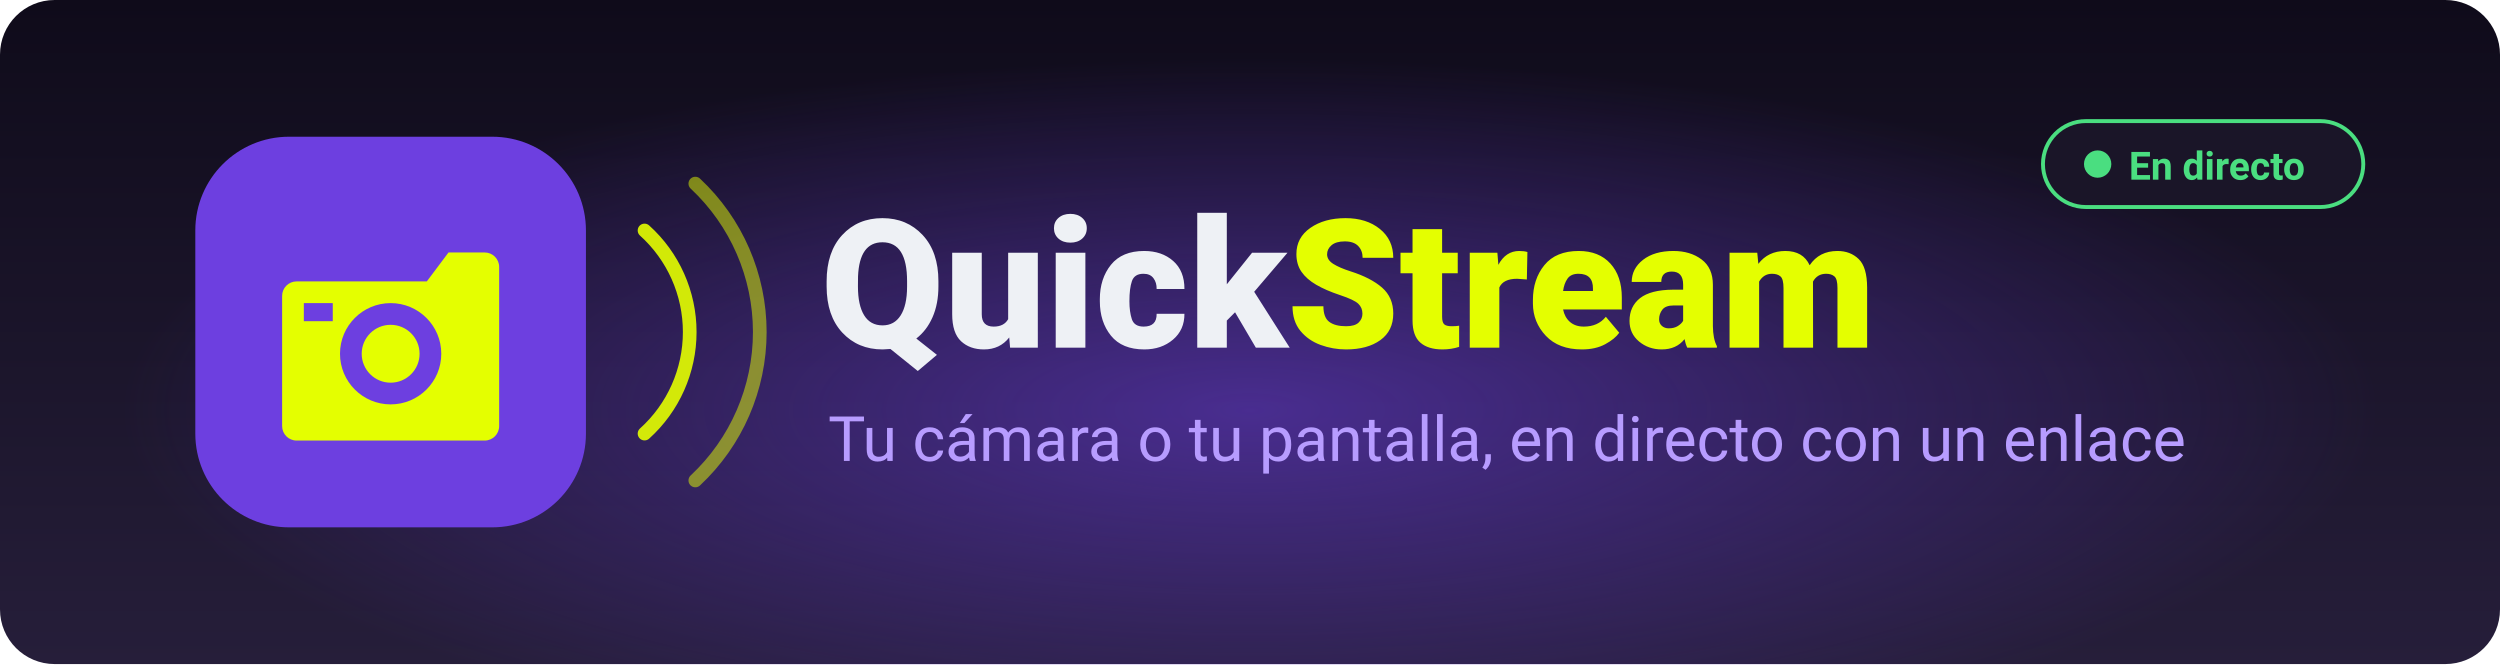
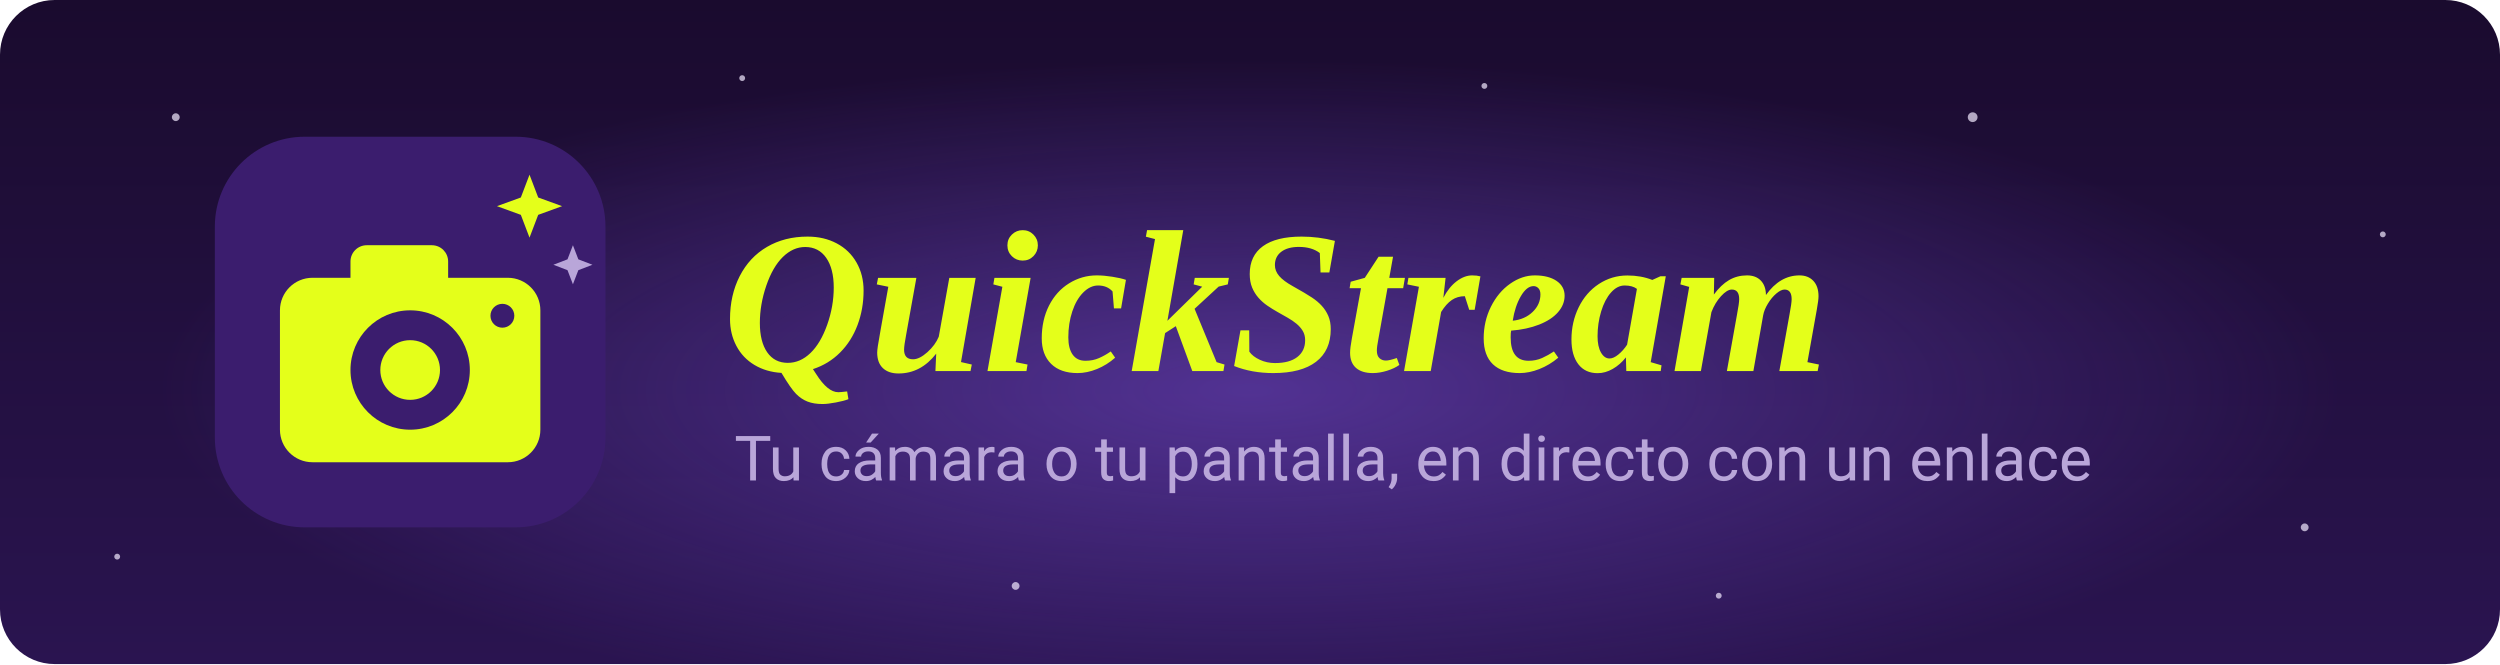
<svg xmlns="http://www.w3.org/2000/svg" width="1280" height="340" viewBox="0 0 1280 340">
  <defs>
    <linearGradient id="bg" x1="0" y1="0" x2="0" y2="1">
-       <stop offset="0" stop-color="#0F0B1A" />
-       <stop offset="1" stop-color="#261E3A" />
+       <stop offset="0" stop-color="#1A0B2E" />
+       <stop offset="1" stop-color="#2A1450" />
    </linearGradient>
    <radialGradient id="glow" cx="0.5" cy="0.5" r="0.5">
-       <stop offset="0" stop-color="#6D3FE0" stop-opacity="0.55" />
-       <stop offset="1" stop-color="#6D3FE0" stop-opacity="0" />
+       <stop offset="0" stop-color="#8B5CF6" stop-opacity="0.45" />
+       <stop offset="1" stop-color="#8B5CF6" stop-opacity="0" />
    </radialGradient>
  </defs>
  <rect width="1280" height="340" rx="28" fill="url(#bg)" />
-   <ellipse cx="640" cy="210" rx="580" ry="180" fill="url(#glow)" />
-   <g fill="none" stroke="#E4FF00" stroke-linecap="round" stroke-width="7" opacity="0.9">
-     <path d="M330 118 a70 70 0 0 1 0 104" />
-     <path d="M356 94 a104 104 0 0 1 0 152" opacity="0.55" />
+   <ellipse cx="640" cy="200" rx="560" ry="170" fill="url(#glow)" />
+   <g fill="#F2EAFF" opacity="0.7">
+     <circle cx="90" cy="60" r="2" />
+     <circle cx="380" cy="40" r="1.5" />
+     <circle cx="520" cy="300" r="2" />
+     <circle cx="760" cy="44" r="1.5" />
+     <circle cx="1010" cy="60" r="2.5" />
+     <circle cx="1180" cy="270" r="2" />
+     <circle cx="1220" cy="120" r="1.5" />
+     <circle cx="880" cy="305" r="1.5" />
+     <circle cx="60" cy="285" r="1.5" />
  </g>
-   <g transform="translate(100 70)">
-     <rect width="200" height="200" rx="48" fill="#6D3FE0" />
-     <g transform="translate(0 0) scale(1.852)">
-       <path fill="#E4FF00" d="M34,40 h30 l6,-8 h10 a4,4 0 0 1 4,4 v44 a4,4 0 0 1 -4,4 H28 a4,4 0 0 1 -4,-4 V44 a4,4 0 0 1 4,-4 h6 Z" />
-       <circle cx="54" cy="60" r="14" fill="#6D3FE0" />
-       <circle cx="54" cy="60" r="8" fill="#E4FF00" />
-       <rect x="30" y="46" width="8" height="5" fill="#6D3FE0" />
+   <g transform="translate(110 70)">
+     <rect width="200" height="200" rx="46" fill="#3B1D6E" />
+     <g transform="scale(2.7778) translate(-18 -18)">
+       <path fill="#E4FF1A" d="M46,38 h12 a3,3 0 0 1 3,3 v3 h11 a6,6 0 0 1 6,6 v22 a6,6 0 0 1 -6,6 H36 a6,6 0 0 1 -6,-6 V50 a6,6 0 0 1 6,-6 h7 v-3 a3,3 0 0 1 3,-3 z" />
+       <circle cx="54" cy="61" r="11" fill="#3B1D6E" />
+       <circle cx="54" cy="61" r="5.5" fill="#E4FF1A" />
+       <circle cx="71" cy="51" r="2.2" fill="#3B1D6E" />
+       <path fill="#E4FF1A" d="M76,25 l1.6,4.2 4.4,1.6 -4.4,1.6 -1.6,4.2 -1.6,-4.2 -4.4,-1.6 4.4,-1.6z" />
+       <path fill="#B9A6D9" d="M84,38 l1,2.6 2.6,1 -2.6,1 -1,2.6 -1,-2.6 -2.6,-1 2.6,-1z" />
    </g>
  </g>
-   <text x="420" y="178" font-family="'Segoe UI', Roboto, Helvetica, Arial, sans-serif" font-size="92" font-weight="800" fill="#EEF1F5">Quick<tspan fill="#E4FF00">Stream</tspan>
-   </text>
-   <text x="424" y="236" font-family="'Segoe UI', Roboto, Helvetica, Arial, sans-serif" font-size="32" fill="#B79CFF">Tu cámara o tu pantalla, en directo con un enlace</text>
-   <g transform="translate(1060 62)">
-     <rect x="-14" width="164" height="44" rx="22" fill="#1A1528" stroke="#4ADE80" stroke-width="2" />
-     <circle cx="14" cy="22" r="7" fill="#4ADE80" />
-     <text x="30" y="30" font-family="'Segoe UI', Roboto, Helvetica, Arial, sans-serif" font-size="20" font-weight="600" fill="#4ADE80">En directo</text>
-   </g>
+   <text x="370" y="190" font-family="Georgia, 'Times New Roman', serif" font-style="italic" font-weight="bold" font-size="104" fill="#E4FF1A">QuickStream</text>
+   <text x="376" y="246" font-family="'Segoe UI', Roboto, Helvetica, Arial, sans-serif" font-size="32" fill="#B9A6D9">Tu cámara o tu pantalla, en directo con un enlace</text>
</svg>
